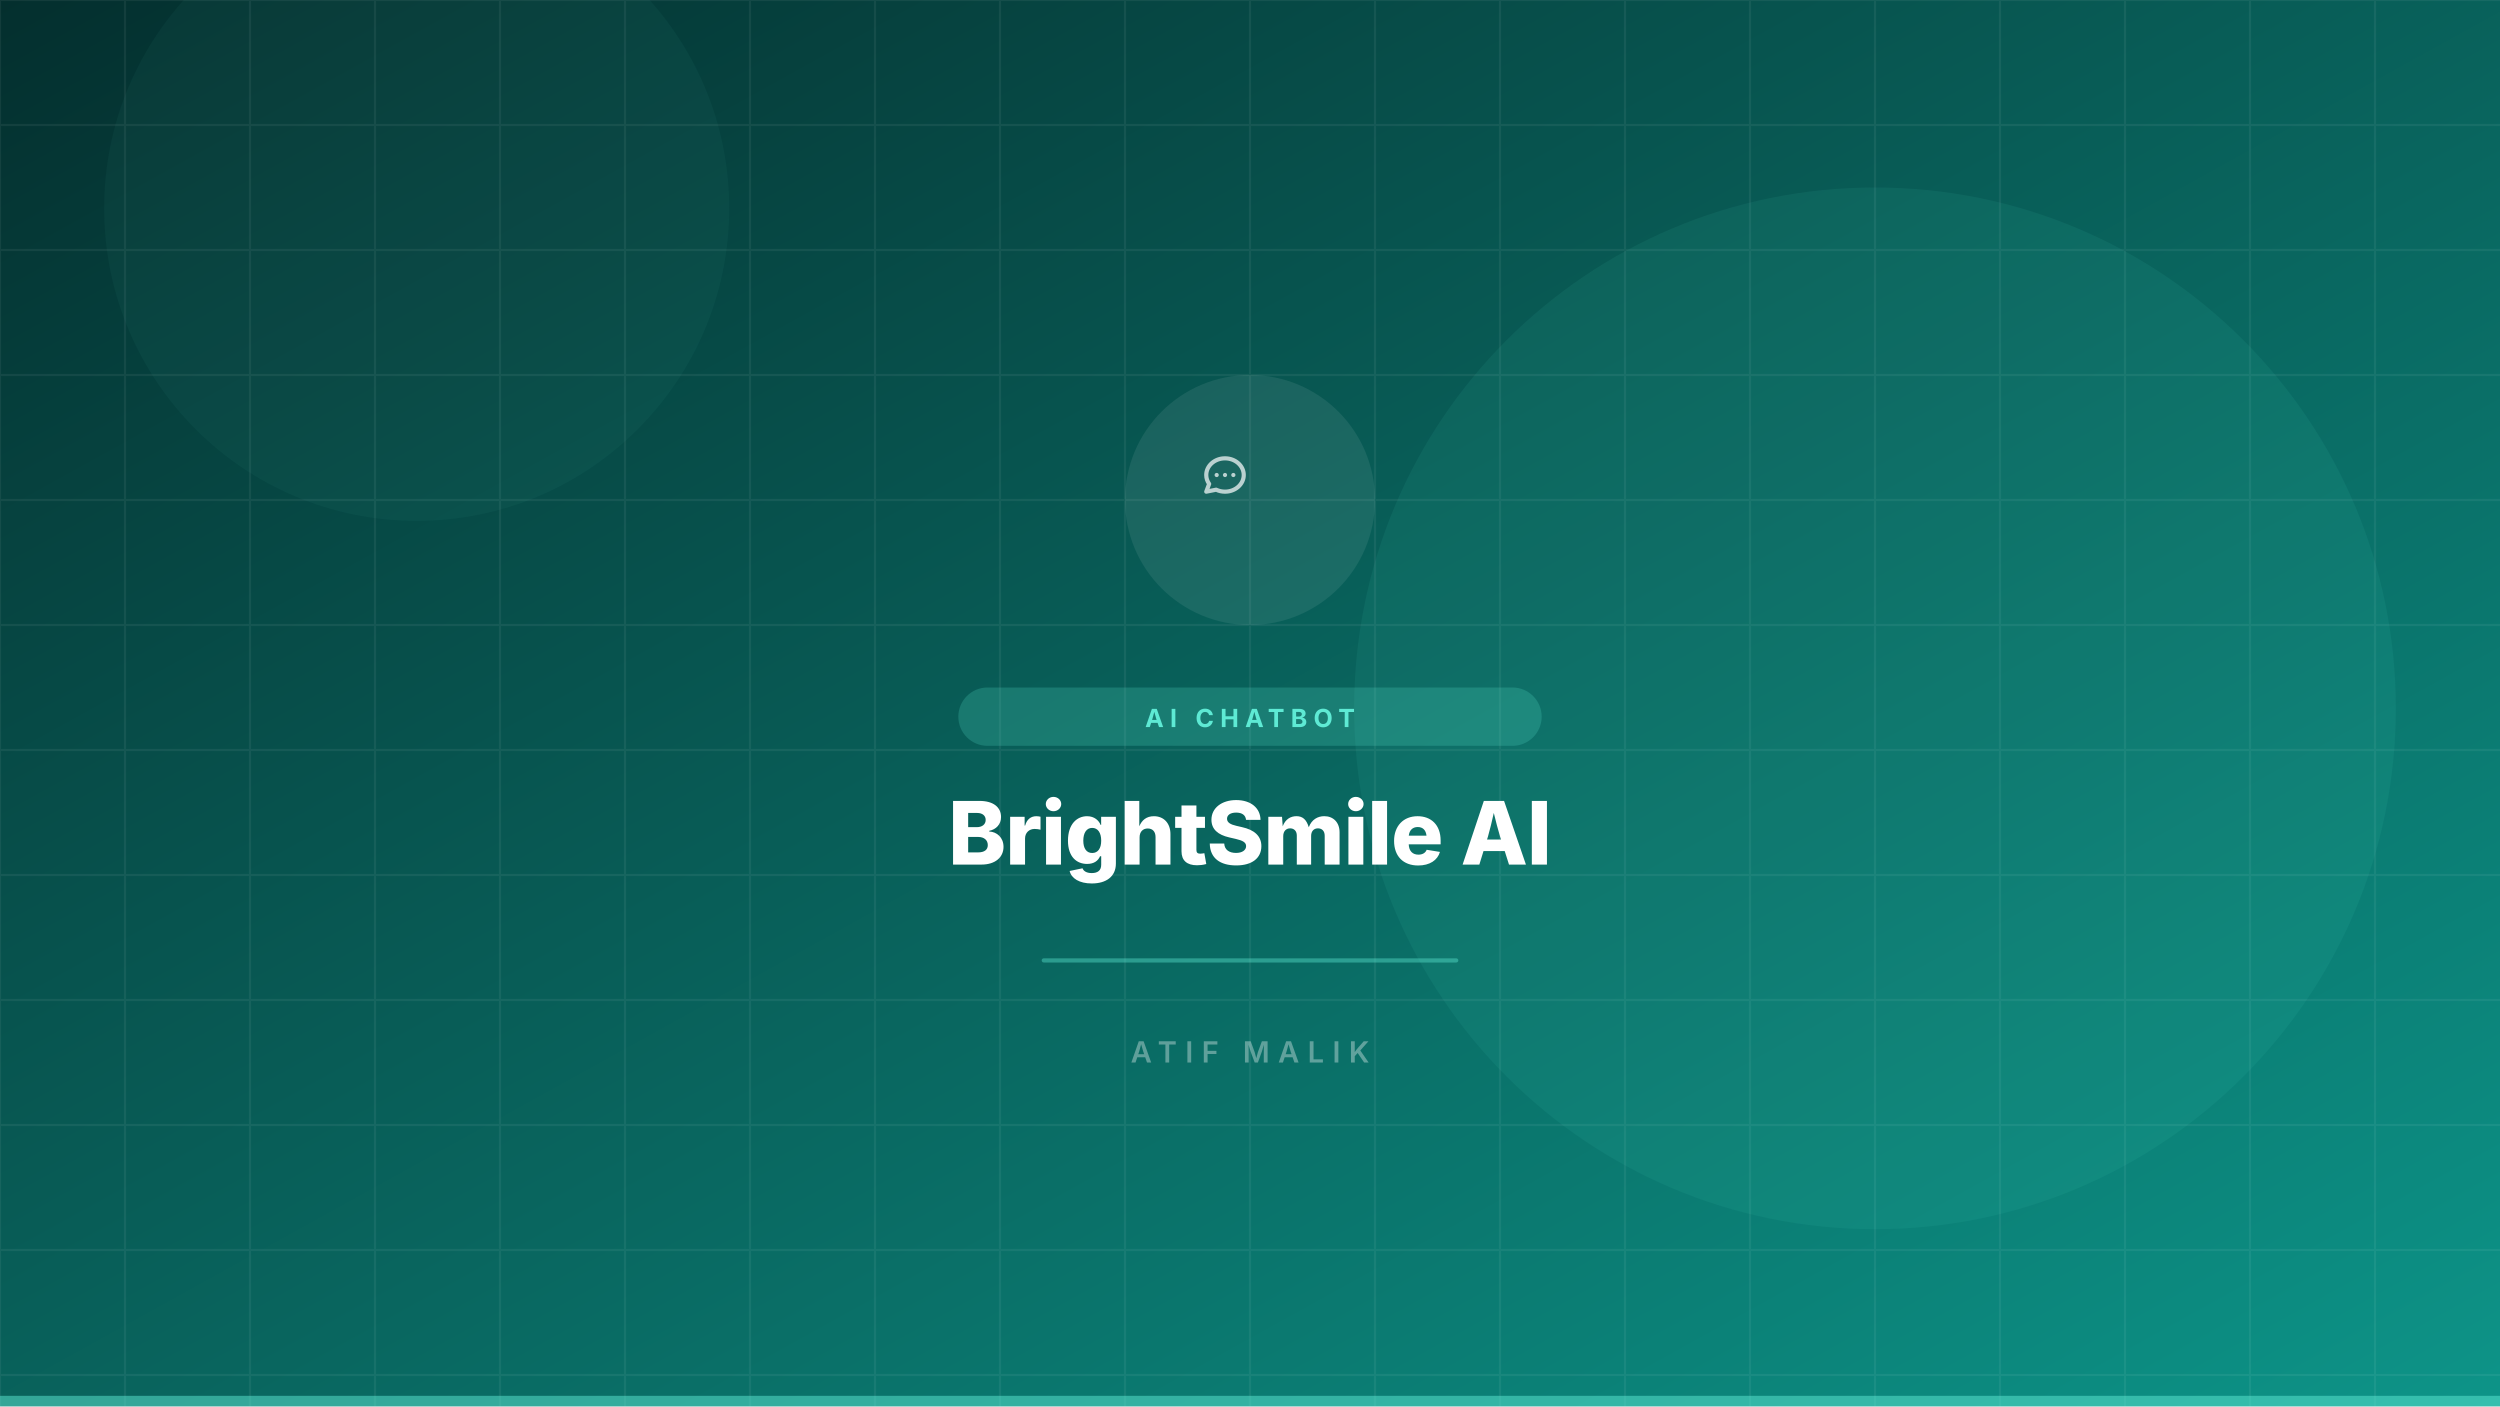
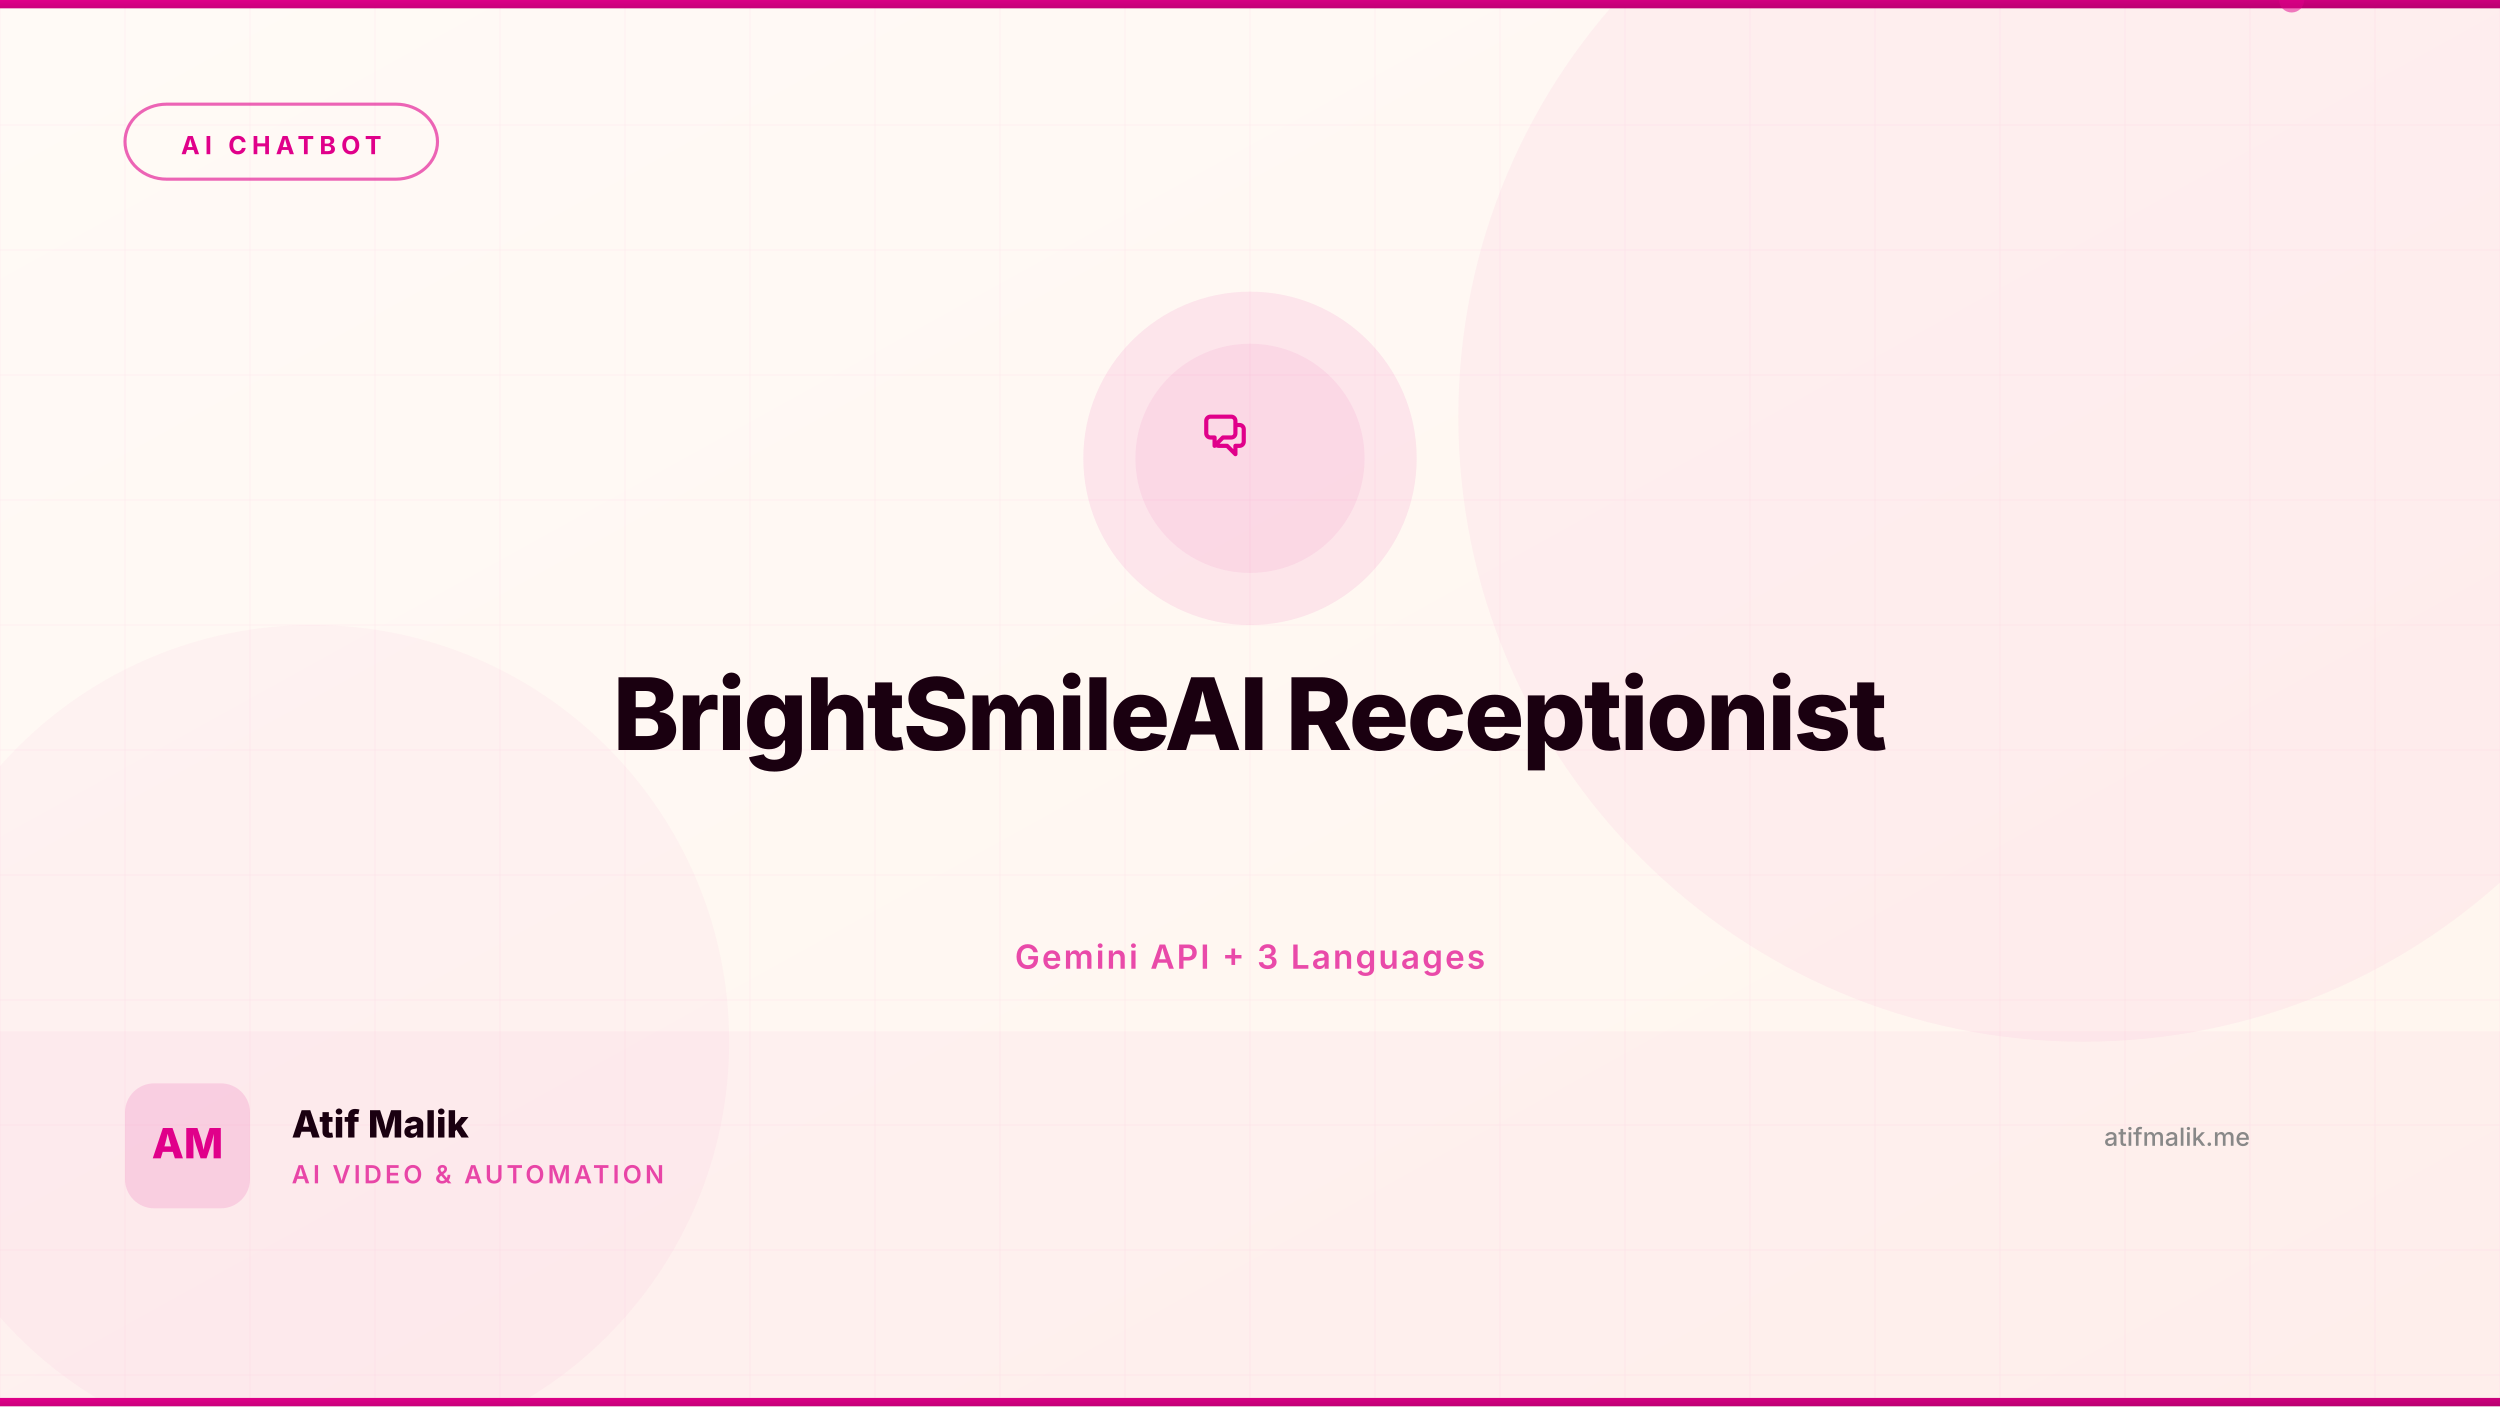
<svg xmlns="http://www.w3.org/2000/svg" width="1200" height="675" viewBox="0 0 1200 675">
  <defs>
    <linearGradient id="bg" x1="0%" y1="0%" x2="100%" y2="100%">
-       <stop offset="0%" style="stop-color:#042f2e" />
-       <stop offset="100%" style="stop-color:#0d9488" />
+       <stop offset="0%" style="stop-color:#FFFAF6" />
+       <stop offset="100%" style="stop-color:#FFF5EE" />
    </linearGradient>
-     <linearGradient id="accent" x1="0%" y1="0%" x2="100%" y2="0%">
-       <stop offset="0%" style="stop-color:#5eead4;stop-opacity:0.3" />
-       <stop offset="100%" style="stop-color:#5eead4;stop-opacity:0" />
+     <linearGradient id="pinkGrad" x1="0%" y1="0%" x2="100%" y2="100%">
+       <stop offset="0%" style="stop-color:#E0008A" />
+       <stop offset="100%" style="stop-color:#B8006F" />
    </linearGradient>
+     <clipPath id="avatarClip">
+       <rect x="60" y="510" width="70" height="70" rx="16" />
+     </clipPath>
  </defs>
  <rect width="1200" height="675" fill="url(#bg)" />
-   <g opacity="0.06" stroke="white" stroke-width="1">
+   <g opacity="0.04" stroke="#E0008A" stroke-width="0.5">
    <line x1="0" y1="0" x2="0" y2="675" />
    <line x1="60" y1="0" x2="60" y2="675" />
    <line x1="120" y1="0" x2="120" y2="675" />
    <line x1="180" y1="0" x2="180" y2="675" />
    <line x1="240" y1="0" x2="240" y2="675" />
    <line x1="300" y1="0" x2="300" y2="675" />
    <line x1="360" y1="0" x2="360" y2="675" />
    <line x1="420" y1="0" x2="420" y2="675" />
    <line x1="480" y1="0" x2="480" y2="675" />
    <line x1="540" y1="0" x2="540" y2="675" />
    <line x1="600" y1="0" x2="600" y2="675" />
    <line x1="660" y1="0" x2="660" y2="675" />
    <line x1="720" y1="0" x2="720" y2="675" />
    <line x1="780" y1="0" x2="780" y2="675" />
    <line x1="840" y1="0" x2="840" y2="675" />
    <line x1="900" y1="0" x2="900" y2="675" />
    <line x1="960" y1="0" x2="960" y2="675" />
    <line x1="1020" y1="0" x2="1020" y2="675" />
    <line x1="1080" y1="0" x2="1080" y2="675" />
    <line x1="1140" y1="0" x2="1140" y2="675" />
+     <line x1="1200" y1="0" x2="1200" y2="675" />
    <line x1="0" y1="0" x2="1200" y2="0" />
    <line x1="0" y1="60" x2="1200" y2="60" />
    <line x1="0" y1="120" x2="1200" y2="120" />
    <line x1="0" y1="180" x2="1200" y2="180" />
    <line x1="0" y1="240" x2="1200" y2="240" />
    <line x1="0" y1="300" x2="1200" y2="300" />
    <line x1="0" y1="360" x2="1200" y2="360" />
    <line x1="0" y1="420" x2="1200" y2="420" />
    <line x1="0" y1="480" x2="1200" y2="480" />
    <line x1="0" y1="540" x2="1200" y2="540" />
    <line x1="0" y1="600" x2="1200" y2="600" />
    <line x1="0" y1="660" x2="1200" y2="660" />
  </g>
-   <circle cx="900" cy="340" r="250" fill="#5eead4" opacity="0.07" />
-   <circle cx="200" cy="100" r="150" fill="#5eead4" opacity="0.04" />
-   <circle cx="600" cy="240" r="60" fill="white" opacity="0.08" />
-   <g transform="translate(576, 216)" fill="none" stroke="white" stroke-width="2" stroke-linecap="round" stroke-linejoin="round" opacity="0.7">
-     <path d="M8 12h.01M12 12h.01M16 12h.01M21 12c0 4.418-4.03 8-9 8a9.863 9.863 0 01-4.255-.949L3 20l1.395-3.72C3.512 15.042 3 13.574 3 12c0-4.418 4.03-8 9-8s9 3.582 9 8z" />
+   <circle cx="1000" cy="200" r="300" fill="#E0008A" opacity="0.04" />
+   <circle cx="150" cy="500" r="200" fill="#E0008A" opacity="0.03" />
+   <rect x="0" y="0" width="1200" height="4" fill="url(#pinkGrad)" />
+   <rect x="60" y="50" rx="20" ry="20" width="150" height="36" fill="none" stroke="#E0008A" stroke-width="1.5" opacity="0.6" />
+   <text x="135" y="74" text-anchor="middle" fill="#E0008A" font-family="system-ui, -apple-system, sans-serif" font-size="12" font-weight="700" letter-spacing="2.5">AI CHATBOT</text>
+   <circle cx="600" cy="220" r="80" fill="#E0008A" opacity="0.08" />
+   <circle cx="600" cy="220" r="55" fill="#E0008A" opacity="0.06" />
+   <g transform="translate(576, 196)" fill="none" stroke="#E0008A" stroke-width="2" stroke-linecap="round" stroke-linejoin="round">
+     <path d="M17 8h2a2 2 0 012 2v6a2 2 0 01-2 2h-2v4l-4-4H9a1.994 1.994 0 01-1.414-.586m0 0L11 14h4a2 2 0 002-2V6a2 2 0 00-2-2H5a2 2 0 00-2 2v6a2 2 0 002 2h2v4l.586-.586z" />
  </g>
-   <rect x="460" y="330" rx="14" ry="14" width="280" height="28" fill="#5eead4" opacity="0.2" />
-   <text x="600" y="349" text-anchor="middle" fill="#5eead4" font-family="system-ui, -apple-system, sans-serif" font-size="12" font-weight="700" letter-spacing="3" text-transform="uppercase">AI CHATBOT</text>
-   <text x="600" y="415" text-anchor="middle" fill="white" font-family="system-ui, -apple-system, sans-serif" font-size="42" font-weight="800" letter-spacing="-0.5">BrightSmile AI</text>
-   <rect x="500" y="460" width="200" height="2" rx="1" fill="#5eead4" opacity="0.4" />
-   <text x="600" y="510" text-anchor="middle" fill="white" opacity="0.35" font-family="system-ui, -apple-system, sans-serif" font-size="14" font-weight="600" letter-spacing="4">ATIF MALIK</text>
-   <rect x="0" y="670" width="1200" height="5" fill="#5eead4" opacity="0.5" />
+   <text x="600" y="360" text-anchor="middle" fill="#1A0010" font-family="system-ui, -apple-system, sans-serif" font-size="48" font-weight="800" letter-spacing="-1">BrightSmile
+ AI Receptionist</text>
+   <text x="600" y="415" text-anchor="middle" fill="#1A0010" font-family="system-ui, -apple-system, sans-serif" font-size="48" font-weight="800" letter-spacing="-1" />
+   <text x="600" y="465" text-anchor="middle" fill="#E0008A" font-family="system-ui, -apple-system, sans-serif" font-size="16" font-weight="600" letter-spacing="1" opacity="0.7">Gemini API + 3 Languages</text>
+   <rect x="0" y="495" width="1200" height="180" fill="#E0008A" opacity="0.03" />
+   <rect x="60" y="520" width="60" height="60" rx="14" fill="#E0008A" opacity="0.12" />
+   <text x="90" y="556" text-anchor="middle" fill="#E0008A" font-family="system-ui, -apple-system, sans-serif" font-size="20" font-weight="800">AM</text>
+   <text x="140" y="546" fill="#1A0010" font-family="system-ui, -apple-system, sans-serif" font-size="18" font-weight="800">Atif Malik</text>
+   <text x="140" y="568" fill="#E0008A" font-family="system-ui, -apple-system, sans-serif" font-size="12" font-weight="600" letter-spacing="1.5" opacity="0.7">AI VIDEO &amp; AUTOMATION</text>
+   <circle cx="1100" y="545" r="6" fill="#E0008A" opacity="0.5" />
+   <text x="1080" y="550" text-anchor="end" fill="#888" font-family="system-ui, -apple-system, sans-serif" font-size="12" font-weight="500">atifmalik.me</text>
+   <rect x="0" y="671" width="1200" height="4" fill="url(#pinkGrad)" />
</svg>
